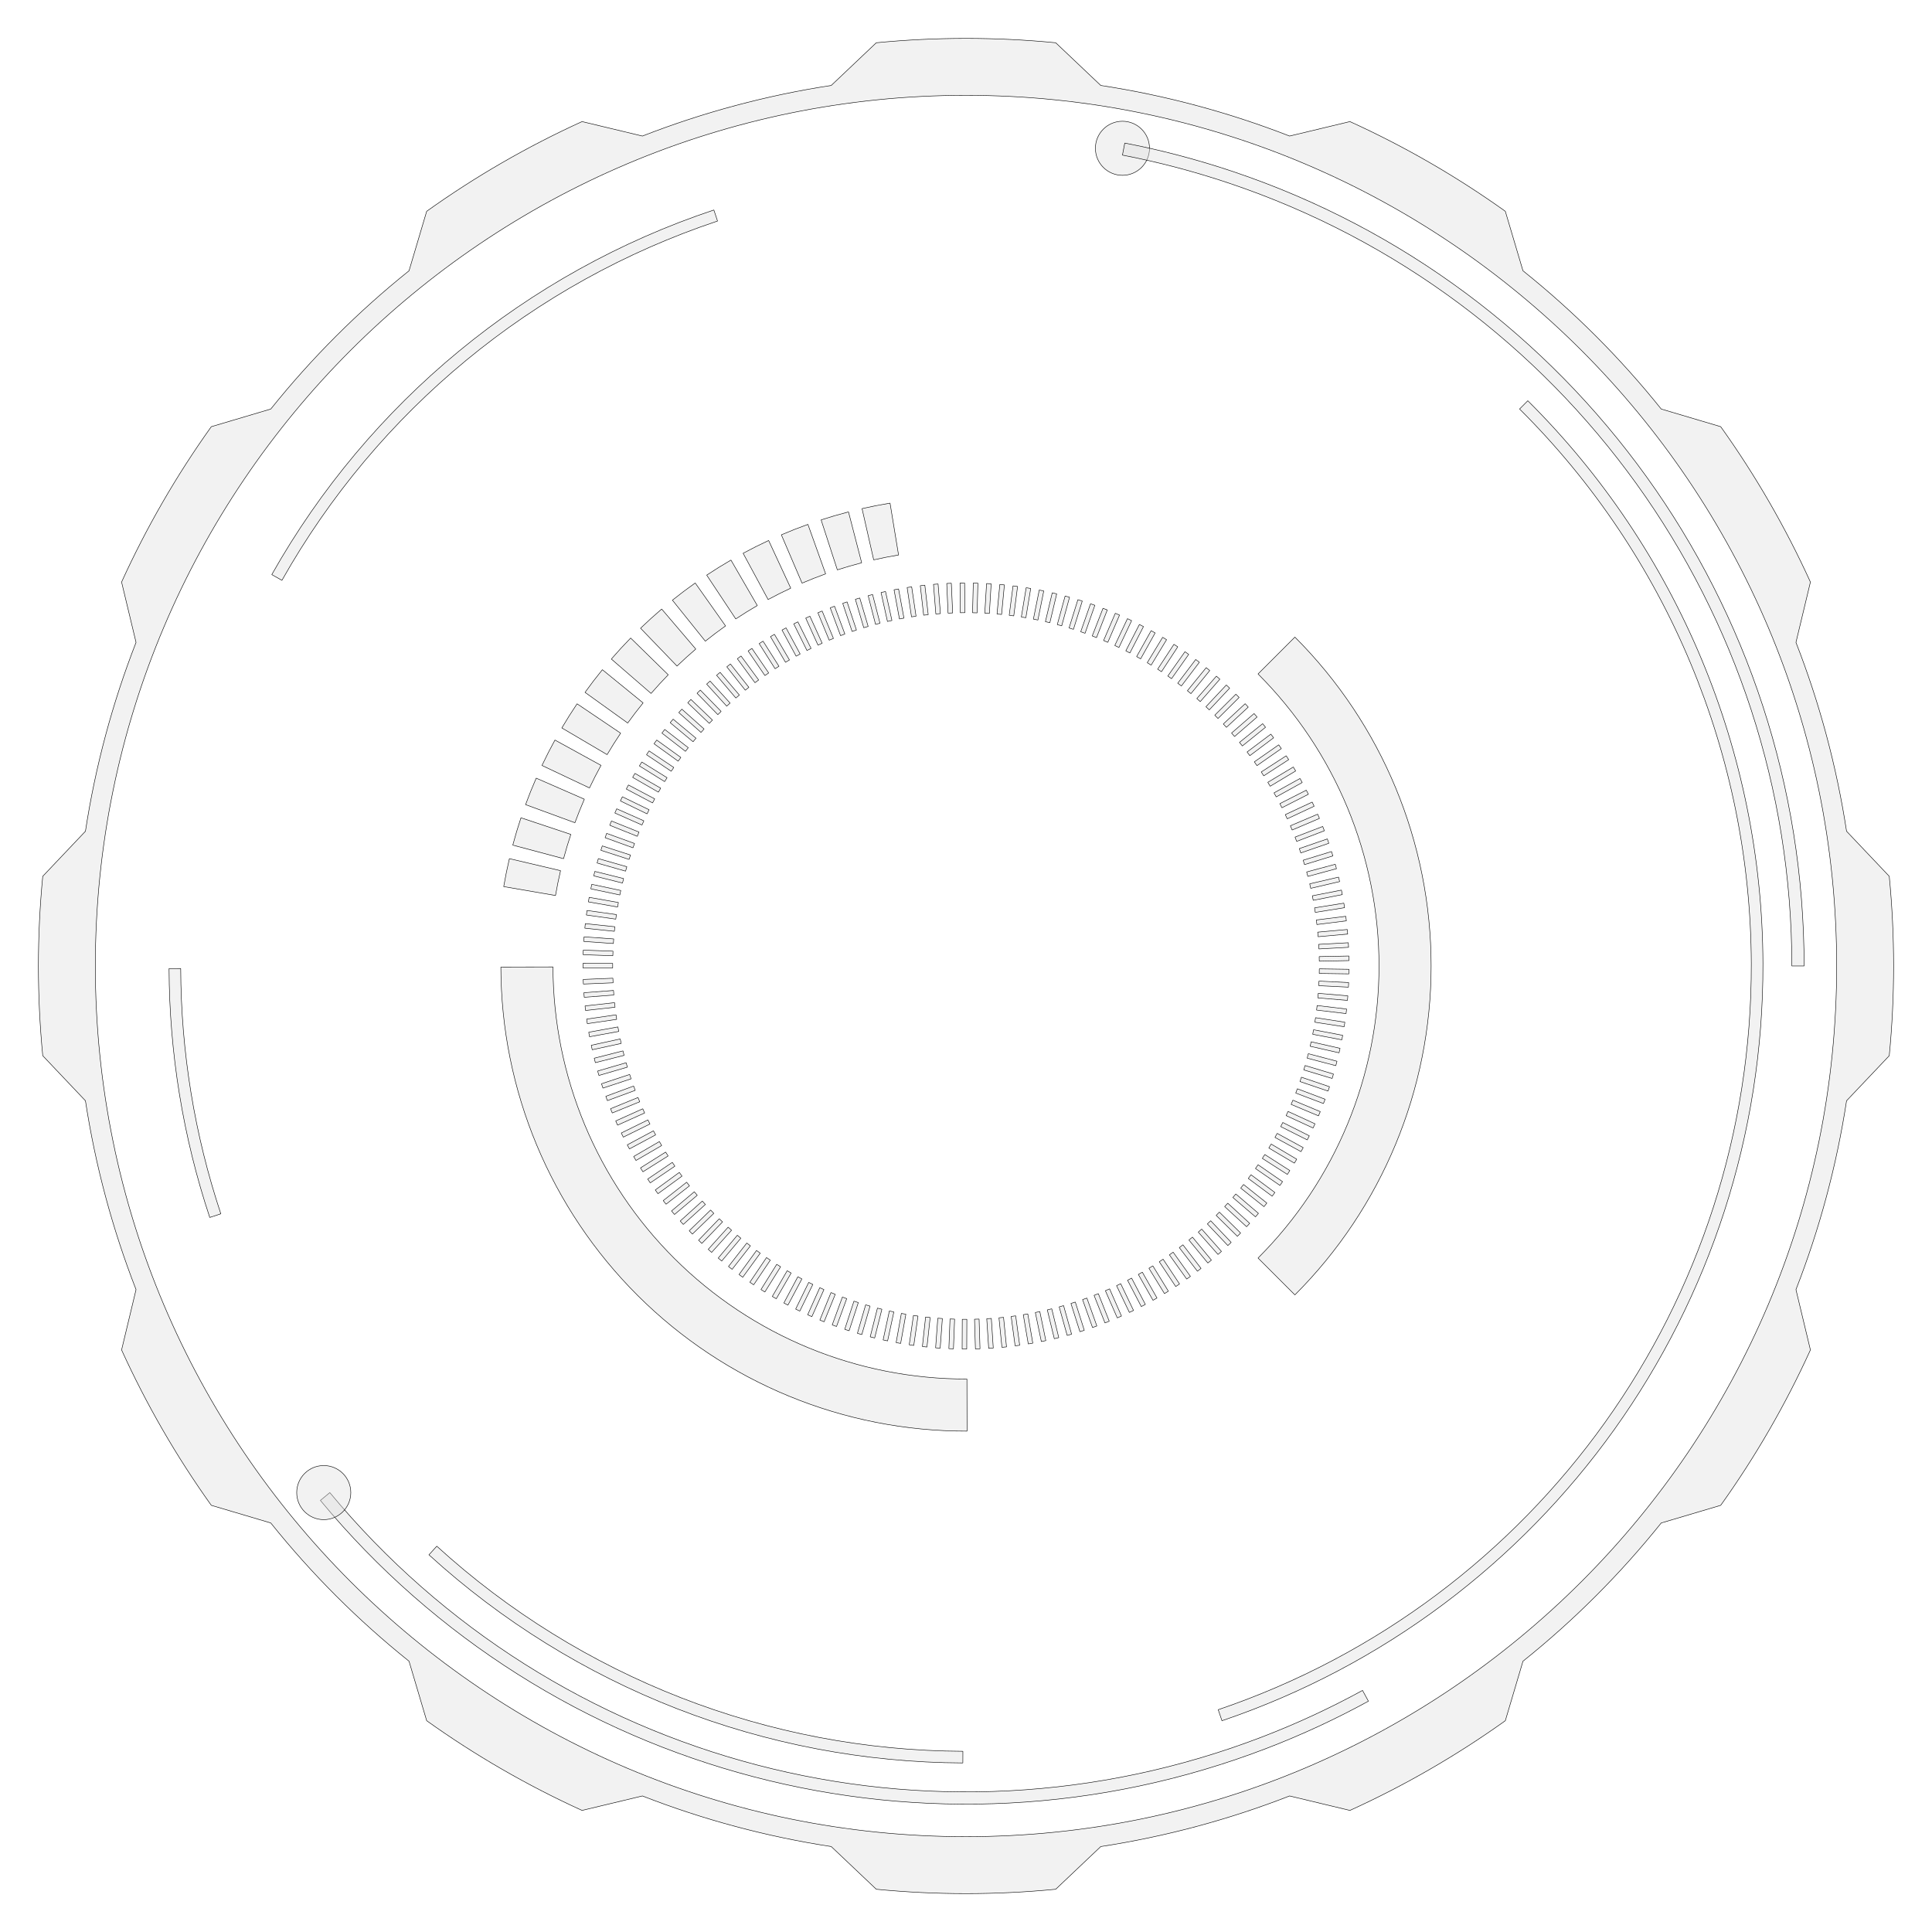
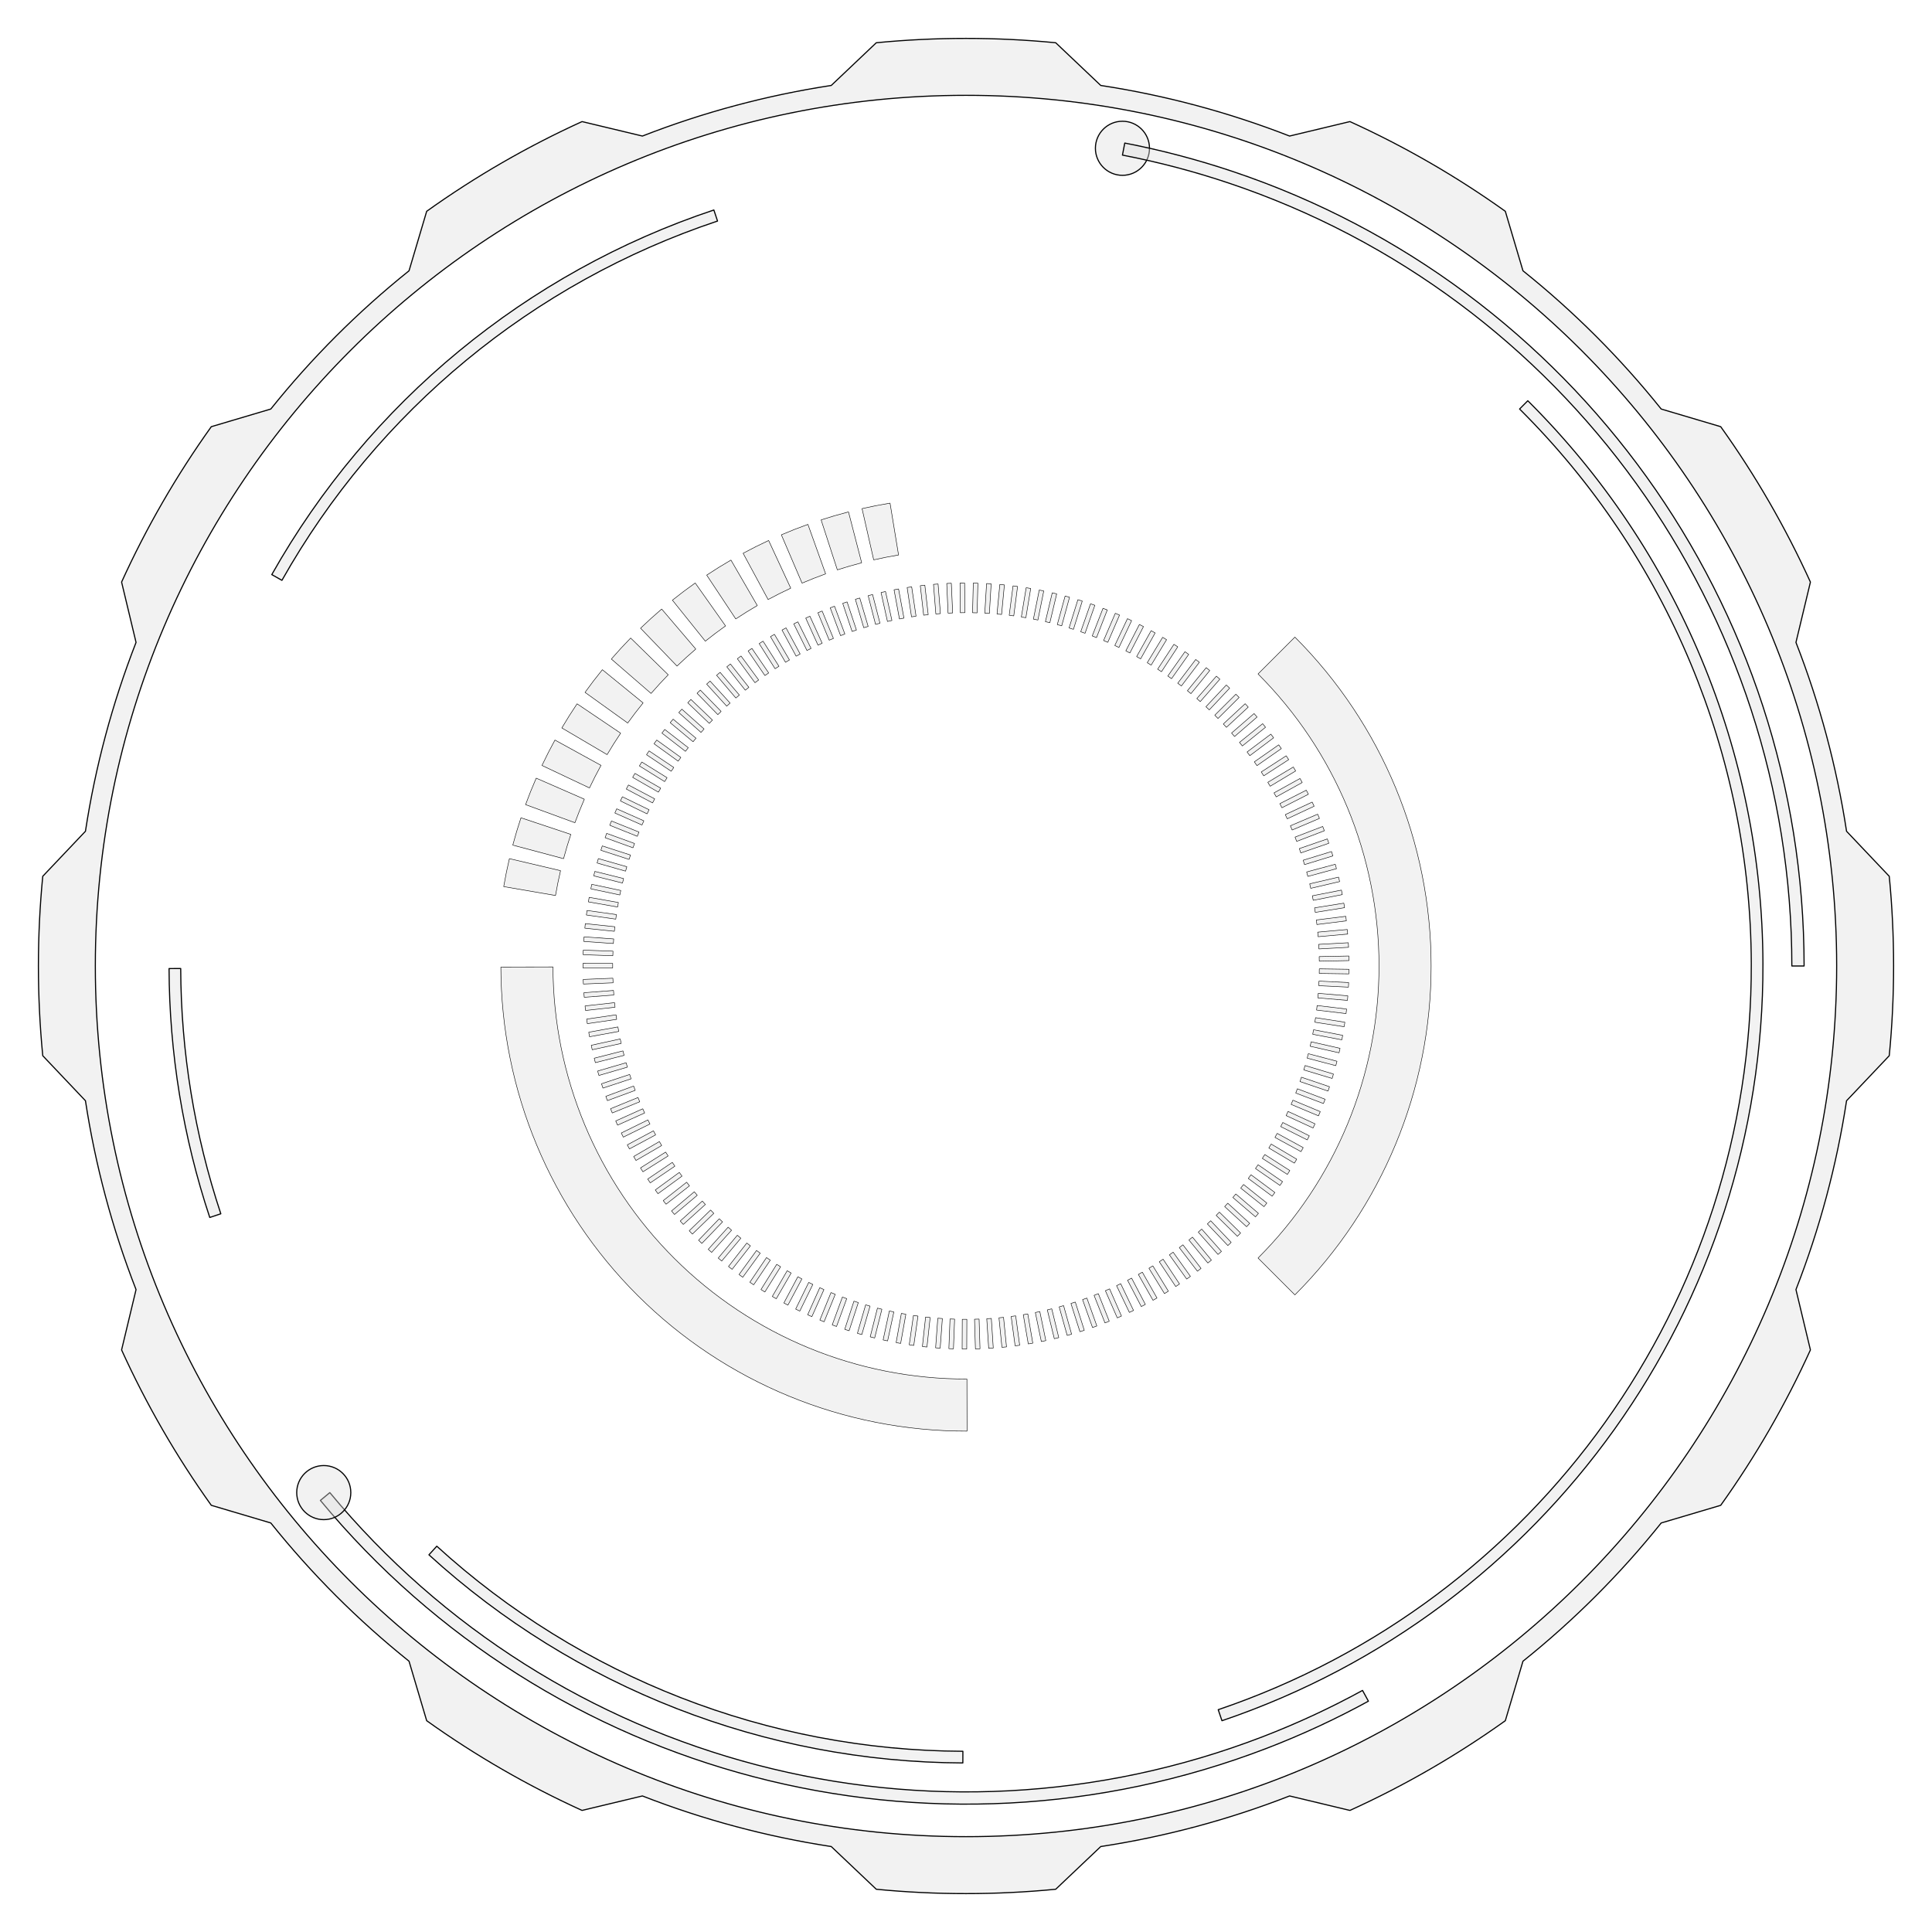
<svg xmlns="http://www.w3.org/2000/svg" xmlns:xlink="http://www.w3.org/1999/xlink" width="100%" height="100%" viewBox="0 0 4000 4000" version="1.1" style="fill-rule:evenodd;clip-rule:evenodd;stroke-linecap:round;stroke-linejoin:round;stroke-miterlimit:1.5;fill:#E0E0DF;fill-opacity:0.4;stroke:#000;">
  <use xlink:href="#_Image1" x="456.996" y="457.124" width="3085.98px" height="3086.04px" transform="matrix(0.999993,0,0,0.99969,0,0)" />
-   <path d="M2529.93,3562.59c671.354,-227.681 1122.24,-858.75 1120.06,-1567.66c-1.345,-437.606 -176.473,-856.753 -486.858,-1165.24l-17.011,17.115c305.845,303.971 478.412,716.989 479.738,1148.19c2.147,698.539 -442.145,1320.38 -1103.68,1544.73l7.75,22.853Z" style="stroke:#000;stroke-width2.33px;" />
-   <path d="M1477.96,434.76c-388.13,129.45 -714.322,398.487 -915.263,754.893l21.021,11.851c198.002,-351.193 519.423,-616.296 901.877,-743.852l-7.635,-22.892Z" style="stroke:#000;stroke-width2.33px;" />
-   <path d="M888.071,3219.06c302.289,275.724 696.238,429.302 1105.38,430.925l0.096,-24.131c-403.161,-1.6 -791.349,-152.931 -1089.22,-424.622l-16.262,17.828Z" style="stroke:#000;stroke-width2.33px;" />
-   <path d="M350.009,2005.3c0.563,175.162 29.014,349.117 84.284,515.331l22.898,-7.615c-54.462,-163.783 -82.496,-335.193 -83.051,-507.793l-24.131,0.077Z" style="stroke:#000;stroke-width2.33px;" />
-   <path d="M663.312,3106.45c475.376,574.298 1264.46,780.759 1960.19,512.875c71.968,-27.711 142.009,-60.189 209.657,-97.218l-12.185,-22.26c-66.658,36.487 -135.675,68.49 -206.591,95.795c-685.554,263.966 -1463.1,60.525 -1931.52,-505.374l-19.55,16.182Z" style="stroke:#000;stroke-width2.33px;" />
-   <circle cx="2323.91" cy="307" r="56" style="stroke:#000;stroke-width2.33px;" />
-   <circle cx="670.312" cy="3090.26" r="56" style="stroke:#000;stroke-width2.33px;" />
-   <path d="M2185.74,88.503c-123.536,-12.004 -247.944,-12.004 -371.48,-0l-93.233,88.401c-133.775,20.471 -264.89,55.603 -390.977,104.762l-124.943,-29.941c-112.987,51.372 -220.728,113.576 -321.711,185.74l-36.541,123.174c-105.618,84.615 -201.601,180.598 -286.216,286.216l-123.174,36.541c-72.164,100.983 -134.368,208.724 -185.74,321.711l29.941,124.943c-49.159,126.087 -84.291,257.202 -104.762,390.977l-88.401,93.233c-12.004,123.536 -12.004,247.944 -0,371.48l88.401,93.233c20.471,133.775 55.603,264.89 104.762,390.977l-29.941,124.943c51.372,112.987 113.576,220.728 185.74,321.711l123.174,36.541c84.615,105.618 180.598,201.601 286.216,286.216l36.541,123.174c100.983,72.164 208.724,134.368 321.711,185.74l124.943,-29.941c126.087,49.159 257.202,84.291 390.977,104.762l93.233,88.401c123.536,12.004 247.944,12.004 371.48,0l93.233,-88.401c133.775,-20.471 264.89,-55.603 390.977,-104.762l124.943,29.941c112.987,-51.372 220.728,-113.576 321.711,-185.74l36.541,-123.174c105.618,-84.615 201.601,-180.598 286.216,-286.216l123.174,-36.541c72.164,-100.983 134.368,-208.724 185.74,-321.711l-29.941,-124.943c49.159,-126.087 84.291,-257.202 104.762,-390.977l88.401,-93.233c12.004,-123.536 12.004,-247.944 0,-371.48l-88.401,-93.233c-20.471,-133.775 -55.603,-264.89 -104.762,-390.977l29.941,-124.943c-51.372,-112.987 -113.576,-220.728 -185.74,-321.711l-123.174,-36.541c-84.615,-105.618 -180.598,-201.601 -286.216,-286.216l-36.541,-123.174c-100.983,-72.164 -208.724,-134.368 -321.711,-185.74l-124.943,29.941c-126.087,-49.159 -257.202,-84.291 -390.977,-104.762l-93.233,-88.401Zm-185.74,108.872c994.896,-0 1802.62,807.729 1802.62,1802.62c0,994.896 -807.729,1802.62 -1802.62,1802.62c-994.896,0 -1802.62,-807.729 -1802.62,-1802.62c-0,-994.896 807.729,-1802.62 1802.62,-1802.62Z" style="stroke:#000;stroke-width2.33px;" />
-   <path d="M3735.21,1999.97c-0.013,-745.52 -476.234,-1407.71 -1183,-1644.97c-73.11,-24.543 -147.774,-44.184 -223.497,-58.793l-4.808,24.918c74.616,14.395 148.188,33.75 220.229,57.933c696.424,233.785 1165.68,886.291 1165.69,1620.91l25.378,-0Z" style="stroke:#000;stroke-width2.33px;" />
+   <path d="M2529.93,3562.59c671.354,-227.681 1122.24,-858.75 1120.06,-1567.66c-1.345,-437.606 -176.473,-856.753 -486.858,-1165.24l-17.011,17.115c305.845,303.971 478.412,716.989 479.738,1148.19c2.147,698.539 -442.145,1320.38 -1103.68,1544.73l7.75,22.853Z" style="stroke:#000;stroke-width:2.33px;" />
+   <path d="M1477.96,434.76c-388.13,129.45 -714.322,398.487 -915.263,754.893l21.021,11.851c198.002,-351.193 519.423,-616.296 901.877,-743.852l-7.635,-22.892Z" style="stroke:#000;stroke-width:2.33px;" />
+   <path d="M888.071,3219.06c302.289,275.724 696.238,429.302 1105.38,430.925l0.096,-24.131c-403.161,-1.6 -791.349,-152.931 -1089.22,-424.622l-16.262,17.828Z" style="stroke:#000;stroke-width:2.33px;" />
+   <path d="M350.009,2005.3c0.563,175.162 29.014,349.117 84.284,515.331l22.898,-7.615c-54.462,-163.783 -82.496,-335.193 -83.051,-507.793l-24.131,0.077Z" style="stroke:#000;stroke-width:2.33px;" />
+   <path d="M663.312,3106.45c475.376,574.298 1264.46,780.759 1960.19,512.875c71.968,-27.711 142.009,-60.189 209.657,-97.218l-12.185,-22.26c-66.658,36.487 -135.675,68.49 -206.591,95.795c-685.554,263.966 -1463.1,60.525 -1931.52,-505.374l-19.55,16.182Z" style="stroke:#000;stroke-width:2.33px;" />
+   <circle cx="2323.91" cy="307" r="56" style="stroke:#000;stroke-width:2.33px;" />
+   <circle cx="670.312" cy="3090.26" r="56" style="stroke:#000;stroke-width:2.33px;" />
+   <path d="M2185.74,88.503c-123.536,-12.004 -247.944,-12.004 -371.48,-0l-93.233,88.401c-133.775,20.471 -264.89,55.603 -390.977,104.762l-124.943,-29.941c-112.987,51.372 -220.728,113.576 -321.711,185.74l-36.541,123.174c-105.618,84.615 -201.601,180.598 -286.216,286.216l-123.174,36.541c-72.164,100.983 -134.368,208.724 -185.74,321.711l29.941,124.943c-49.159,126.087 -84.291,257.202 -104.762,390.977l-88.401,93.233c-12.004,123.536 -12.004,247.944 -0,371.48l88.401,93.233c20.471,133.775 55.603,264.89 104.762,390.977l-29.941,124.943c51.372,112.987 113.576,220.728 185.74,321.711l123.174,36.541c84.615,105.618 180.598,201.601 286.216,286.216l36.541,123.174c100.983,72.164 208.724,134.368 321.711,185.74l124.943,-29.941c126.087,49.159 257.202,84.291 390.977,104.762l93.233,88.401c123.536,12.004 247.944,12.004 371.48,0l93.233,-88.401c133.775,-20.471 264.89,-55.603 390.977,-104.762l124.943,29.941c112.987,-51.372 220.728,-113.576 321.711,-185.74l36.541,-123.174c105.618,-84.615 201.601,-180.598 286.216,-286.216l123.174,-36.541c72.164,-100.983 134.368,-208.724 185.74,-321.711l-29.941,-124.943c49.159,-126.087 84.291,-257.202 104.762,-390.977l88.401,-93.233c12.004,-123.536 12.004,-247.944 0,-371.48l-88.401,-93.233c-20.471,-133.775 -55.603,-264.89 -104.762,-390.977l29.941,-124.943c-51.372,-112.987 -113.576,-220.728 -185.74,-321.711l-123.174,-36.541c-84.615,-105.618 -180.598,-201.601 -286.216,-286.216l-36.541,-123.174c-100.983,-72.164 -208.724,-134.368 -321.711,-185.74l-124.943,29.941c-126.087,-49.159 -257.202,-84.291 -390.977,-104.762l-93.233,-88.401Zm-185.74,108.872c994.896,-0 1802.62,807.729 1802.62,1802.62c0,994.896 -807.729,1802.62 -1802.62,1802.62c-994.896,0 -1802.62,-807.729 -1802.62,-1802.62c-0,-994.896 807.729,-1802.62 1802.62,-1802.62Z" style="stroke:#000;stroke-width:2.33px;" />
+   <path d="M3735.21,1999.97c-0.013,-745.52 -476.234,-1407.71 -1183,-1644.97c-73.11,-24.543 -147.774,-44.184 -223.497,-58.793l-4.808,24.918c74.616,14.395 148.188,33.75 220.229,57.933c696.424,233.785 1165.68,886.291 1165.69,1620.91l25.378,-0Z" style="stroke:#000;stroke-width:2.33px;" />
  <path d="M2680.93,2680.94c180.597,-180.598 282.056,-425.541 282.056,-680.944c-0,-255.403 -101.459,-500.346 -282.056,-680.944l-76.299,76.299c160.362,160.362 250.453,377.859 250.453,604.645c-0,226.786 -90.091,444.283 -250.453,604.645l76.299,76.299Z" />
  <path d="M1036.98,2002.16c0.573,255.403 102.58,500.118 283.582,680.31c181.002,180.193 426.171,281.102 681.574,280.53l-0.242,-107.902c-226.785,0.508 -444.484,-89.095 -605.205,-249.097c-160.721,-160.002 -251.298,-377.297 -251.807,-604.082l-107.902,0.241Z" />
  <path d="M1054.64,1777.73c-4.508,19.172 -8.432,38.477 -11.765,57.887l107.242,18.419c2.96,-17.235 6.444,-34.377 10.447,-51.4l-105.924,-24.906Zm23.974,-84.579c-6.223,18.685 -11.876,37.556 -16.952,56.585l105.137,28.042c4.507,-16.897 9.527,-33.653 15.053,-50.245l-103.238,-34.382Zm31.525,-82.066c-7.887,18.047 -15.224,36.329 -21.999,54.821l102.17,37.435c6.016,-16.42 12.531,-32.654 19.534,-48.678l-99.705,-43.578Zm38.817,-78.877c-9.487,17.259 -18.446,34.802 -26.867,52.606l98.367,46.521c7.476,-15.809 15.432,-31.387 23.856,-46.712l-95.356,-52.415Zm45.792,-75.045c-11.009,16.331 -21.519,32.992 -31.515,49.962l93.757,55.226c8.875,-15.068 18.207,-29.863 27.983,-44.364l-90.225,-60.824Zm52.39,-70.596c-12.441,15.268 -24.414,30.911 -35.903,46.907l88.377,63.479c10.202,-14.204 20.834,-28.094 31.881,-41.651l-84.355,-68.735Zm58.56,-65.568c-13.771,14.08 -27.109,28.576 -39.998,43.467l82.275,71.211c11.444,-13.223 23.289,-26.095 35.516,-38.597l-77.793,-76.081Zm64.249,-60.005c-14.987,12.778 -29.582,26.008 -43.765,39.673l75.498,78.359c12.594,-12.134 25.554,-23.882 38.862,-35.227l-70.595,-82.805Zm69.413,-53.948c-16.081,11.37 -31.813,23.226 -47.174,35.552l68.103,84.866c13.639,-10.945 27.608,-21.473 41.888,-31.569l-62.817,-88.849Zm74.007,-47.45c-17.044,9.869 -33.783,20.254 -50.196,31.141l60.149,90.676c14.573,-9.667 29.437,-18.888 44.571,-27.651l-54.524,-94.166Zm77.995,-40.563c-17.867,8.287 -35.477,17.116 -52.806,26.474l51.702,95.745c15.387,-8.31 31.024,-16.149 46.889,-23.508l-45.785,-98.711Zm81.343,-33.343c-18.543,6.637 -36.879,13.837 -54.984,21.59l42.832,100.028c16.076,-6.884 32.358,-13.277 48.823,-19.171l-36.671,-102.447Zm84.025,-25.85c-19.067,4.933 -37.979,10.445 -56.711,16.528l33.611,103.492c16.633,-5.402 33.426,-10.296 50.356,-14.677l-27.256,-105.343Zm86.019,-18.146c-19.435,3.188 -38.768,6.968 -57.973,11.332l24.114,106.107c17.053,-3.875 34.22,-7.231 51.477,-10.063l-17.618,-107.376Z" />
  <path d="M1992.26,2731.46c2.577,0.027 5.158,0.04 7.742,0.04c0.606,0 1.211,-0.001 1.766,-0.002l-0.251,61.527l-9.508,-0.039l0.251,-61.526Zm34.866,-0.455l1.882,61.49l-9.504,0.291l-1.882,-61.495c3.165,-0.075 6.325,-0.17 9.504,-0.286Zm-60.219,-0.242c3.159,0.141 6.327,0.262 9.501,0.363l-2.383,61.475l-9.501,-0.368l2.383,-61.47Zm85.545,-1.118l4.012,61.368l-9.488,0.62l-4.012,-61.376c3.185,-0.185 6.365,-0.39 9.488,-0.612Zm-110.86,-0.448c3.156,0.25 6.318,0.48 9.483,0.689l-4.511,61.338l-9.483,-0.697l4.511,-61.33Zm136.125,-1.785l6.134,61.168l-9.46,0.949l-6.135,-61.178c3.16,-0.293 6.314,-0.606 9.461,-0.939Zm-161.371,-0.653c3.146,0.359 6.298,0.698 9.453,1.016l-6.632,61.122l-9.453,-1.026l6.632,-61.112Zm186.545,-2.452l8.247,60.892l-9.422,1.276l-8.248,-60.902c3.165,-0.404 6.323,-0.829 9.423,-1.266Zm-211.693,-0.859c3.13,0.468 6.265,0.915 9.413,1.343l-8.744,60.829l-9.411,-1.352l8.742,-60.82Zm236.745,-3.12l10.349,60.546l-9.372,1.602l-10.351,-60.554c3.127,-0.511 6.247,-1.041 9.374,-1.594Zm-261.763,-1.064c3.111,0.577 6.229,1.133 9.36,1.67l-10.843,60.466l-9.358,-1.678l10.841,-60.458Zm286.661,-3.784l12.438,60.13l-9.311,1.926l-12.439,-60.137c3.117,-0.622 6.226,-1.263 9.312,-1.919Zm-311.519,-1.269c3.094,0.685 6.195,1.351 9.296,1.996l-12.928,60.033l-9.295,-2.002l12.927,-60.027Zm336.234,-4.446l14.511,59.649l-9.238,2.248l-14.513,-59.654c3.099,-0.731 6.189,-1.482 9.24,-2.243Zm-360.901,-1.472c3.066,0.792 6.138,1.565 9.221,2.319l-14.998,59.535l-9.22,-2.323l14.997,-59.531Zm385.401,-5.104l16.569,59.104l-9.155,2.567l-16.569,-59.106c3.071,-0.838 6.134,-1.696 9.155,-2.565Zm-409.846,-1.673c3.036,0.899 6.08,1.779 9.134,2.64l-17.051,58.972l-9.134,-2.641l17.051,-58.971Zm434.102,-5.755l18.608,58.495l-9.061,2.882l-18.607,-58.493c3.037,-0.945 6.065,-1.909 9.06,-2.884Zm-458.295,-1.873c3.004,1.005 6.016,1.991 9.036,2.958l-19.085,58.346l-9.037,-2.956l19.086,-58.348Zm482.276,-6.398l20.627,57.822l-8.955,3.194l-20.626,-57.818c2.995,-1.048 5.982,-2.114 8.954,-3.198Zm-506.188,-2.07c2.965,1.108 5.938,2.198 8.927,3.272l-21.099,57.655l-8.928,-3.267l21.1,-57.66Zm529.865,-7.034l22.624,57.085l-8.839,3.504l-22.622,-57.08c2.947,-1.148 5.884,-2.315 8.837,-3.509Zm-553.466,-2.265c2.929,1.214 5.868,2.409 8.808,3.582l-23.091,56.903l-8.81,-3.575l23.093,-56.91Zm576.81,-7.66l24.598,56.286l-8.712,3.808l-24.595,-56.279c2.917,-1.254 5.823,-2.528 8.709,-3.815Zm-600.072,-2.456c2.879,1.313 5.769,2.607 8.678,3.887l-25.058,56.087l-8.681,-3.878l25.061,-56.096Zm623.056,-8.276l26.545,55.423l-8.575,4.107l-26.541,-55.413c2.877,-1.359 5.744,-2.736 8.571,-4.117Zm-645.95,-2.644c2.835,1.414 5.681,2.809 8.537,4.187l-26.998,55.208l-8.542,-4.177l27.003,-55.218Zm668.545,-8.881l28.465,54.495l-8.428,4.402l-28.459,-54.485c2.828,-1.458 5.645,-2.934 8.422,-4.412Zm-691.045,-2.828c2.786,1.512 5.582,3.006 8.386,4.481l-28.909,54.264l-8.391,-4.47l28.914,-54.275Zm713.225,-9.474l30.352,53.502l-8.27,4.691l-30.346,-53.491c2.771,-1.553 5.532,-3.123 8.264,-4.702Zm-735.303,-3.009c2.727,1.605 5.465,3.192 8.225,4.769l-30.789,53.257l-8.231,-4.759l30.795,-53.267Zm757.043,-10.055l32.204,52.444l-8.102,4.976l-32.198,-52.435c2.706,-1.642 5.401,-3.302 8.096,-4.985Zm-778.675,-3.186c2.674,1.701 5.359,3.385 8.055,5.052l-32.633,52.184l-8.061,-5.041l32.639,-52.195Zm799.948,-10.622l34.02,51.321l-7.925,5.254l-34.014,-51.312c2.653,-1.739 5.294,-3.493 7.919,-5.263Zm-821.107,-3.358c2.609,1.79 5.23,3.563 7.875,5.327l-34.44,51.047l-7.882,-5.318l34.447,-51.056Zm841.889,-11.176l35.795,50.133l-7.738,5.525l-35.789,-50.126c2.59,-1.827 5.168,-3.672 7.732,-5.532Zm-862.552,-3.527c2.548,1.881 5.11,3.746 7.687,5.596l-36.206,49.845l-7.693,-5.587l36.212,-49.854Zm882.82,-11.716l37.526,48.881l-7.542,5.79l-37.521,-48.875c2.519,-1.911 5.024,-3.838 7.537,-5.796Zm-902.963,-3.69c2.483,1.967 4.978,3.919 7.489,5.857l-37.927,48.58l-7.494,-5.851l37.932,-48.586Zm922.692,-12.242l39.21,47.566l-7.337,6.047l-39.205,-47.56c2.454,-2 4.895,-4.014 7.332,-6.053Zm-942.291,-3.849c2.412,2.05 4.837,4.086 7.283,6.112l-39.601,47.251l-7.287,-6.107l39.605,-47.256Zm961.46,-12.752l40.844,46.187l-7.123,6.299l-40.841,-46.185c2.38,-2.078 4.745,-4.172 7.12,-6.301Zm-980.493,-4.004c2.341,2.133 4.695,4.251 7.069,6.359l-41.226,45.861l-7.071,-6.356l41.228,-45.864Zm999.078,-13.248l42.425,44.749l-6.899,6.542l-42.424,-44.748c2.31,-2.163 4.606,-4.34 6.898,-6.543Zm-1017.52,-4.153c2.269,2.215 4.551,4.415 6.846,6.598l-42.796,44.411l-6.847,-6.598l42.797,-44.411Zm1035.5,-13.727l43.951,43.252l-6.669,6.777l-43.951,-43.252c2.243,-2.251 4.472,-4.515 6.669,-6.777Zm-1053.34,-4.298c2.185,2.285 4.384,4.556 6.615,6.83l-44.312,42.901l-6.613,-6.831l44.31,-42.9Zm1070.69,-14.19l45.42,41.697l-6.43,7.004l-45.422,-41.699c2.164,-2.326 4.313,-4.666 6.432,-7.002Zm-1087.9,-4.438c2.104,2.358 4.223,4.703 6.375,7.053l-45.768,41.336l-6.373,-7.056l45.766,-41.333Zm1104.61,-14.637l46.828,40.09l-6.184,7.222l-46.832,-40.093c2.074,-2.388 4.133,-4.79 6.188,-7.219Zm-1121.16,-4.573c2.026,2.436 4.069,4.858 6.129,7.269l-47.165,39.717l-6.125,-7.273l47.161,-39.713Zm1137.2,-15.067l48.175,38.431l-5.929,7.433l-48.181,-38.436c1.994,-2.463 3.973,-4.94 5.935,-7.428Zm-1153.08,-4.702c1.941,2.504 3.898,4.994 5.874,7.476l-48.499,38.048l-5.869,-7.481l48.494,-38.043Zm1168.44,-15.479l49.46,36.724l-5.668,7.633l-49.468,-36.729c1.912,-2.534 3.807,-5.082 5.676,-7.628Zm-1183.63,-4.826c1.86,2.579 3.737,5.144 5.613,7.674l-49.771,36.33l-5.606,-7.679l49.764,-36.325Zm1198.28,-15.874l50.68,34.971l-5.4,7.826l-50.689,-34.977c1.816,-2.589 3.615,-5.19 5.409,-7.82Zm-1212.77,-4.944c1.759,2.625 3.535,5.238 5.345,7.864l-50.979,34.567l-5.336,-7.869l50.97,-34.562Zm1226.69,-16.25l51.836,33.177l-5.125,8.008l-51.847,-33.184c1.731,-2.659 3.446,-5.33 5.136,-8.001Zm-1240.45,-5.057c1.678,2.702 3.374,5.391 5.069,8.044l-52.121,32.764l-5.06,-8.05l52.112,-32.758Zm1253.63,-16.608l52.928,31.344l-4.845,8.181l-52.939,-31.35c1.633,-2.708 3.248,-5.428 4.856,-8.175Zm-1266.64,-5.163c1.578,2.748 3.173,5.484 4.788,8.214l-53.199,30.922l-4.778,-8.221l53.189,-30.915Zm1279.07,-16.947l53.956,29.475l-4.559,8.344l-53.965,-29.481c1.538,-2.764 3.058,-5.539 4.568,-8.338Zm-1291.32,-5.264c1.485,2.807 2.988,5.604 4.5,8.376l-54.211,29.044l-4.49,-8.381l54.201,-29.039Zm1302.97,-17.266l54.918,27.574l-4.266,8.497l-54.928,-27.579c1.445,-2.823 2.872,-5.657 4.276,-8.492Zm-1314.44,-5.357c1.386,2.857 2.79,5.705 4.206,8.527l-55.159,27.133l-4.197,-8.531l55.15,-27.129Zm1325.3,-17.565l55.817,25.642l-3.97,8.64l-55.825,-25.646c1.345,-2.87 2.671,-5.75 3.978,-8.636Zm-1335.97,-5.445c1.284,2.9 2.586,5.789 3.907,8.668l-56.042,25.194l-3.899,-8.672l56.034,-25.19Zm1346.03,-17.842l56.652,23.683l-3.668,8.772l-56.658,-23.686c1.243,-2.912 2.467,-5.834 3.674,-8.769Zm-1355.89,-5.527c1.178,2.933 2.375,5.856 3.602,8.799l-56.86,23.228l-3.596,-8.802l56.854,-23.225Zm1365.13,-18.098l57.423,21.699l-3.361,8.894l-57.428,-21.701c1.141,-2.956 2.263,-5.922 3.366,-8.892Zm-1374.18,-5.601c1.079,2.984 2.178,5.959 3.293,8.919l-57.616,21.237l-3.288,-8.921l57.611,-21.235Zm1382.59,-18.332l58.132,19.692l-3.051,9.005l-58.135,-19.693c1.036,-2.991 2.054,-5.991 3.054,-9.004Zm-1390.8,-5.67c0.977,3.028 1.974,6.048 2.979,9.029l-58.307,19.224l-2.977,-9.03l58.305,-19.223Zm1398.36,-18.543l58.777,17.664l-2.736,9.106l-58.778,-17.665c0.932,-3.027 1.844,-6.064 2.737,-9.105Zm-1405.73,-5.731c0.872,3.065 1.763,6.122 2.661,9.128l-58.936,17.19l-2.662,-9.128l58.937,-17.19Zm1412.44,-18.732l59.36,15.618l-2.42,9.195l-59.357,-15.617c0.824,-3.055 1.629,-6.117 2.417,-9.196Zm-1418.96,-5.784c0.765,3.094 1.549,6.18 2.341,9.215l-59.501,15.138l-2.344,-9.215l59.504,-15.138Zm1424.81,-18.898l59.878,13.553l-2.099,9.273l-59.872,-13.552c0.717,-3.082 1.414,-6.172 2.093,-9.274Zm-1430.46,-5.831c0.654,3.114 1.329,6.222 2.017,9.291l-60.001,13.069l-2.024,-9.291l60.008,-13.069Zm1435.46,-19.041l60.33,11.473l-1.776,9.341l-60.323,-11.472c0.61,-3.108 1.2,-6.223 1.769,-9.342Zm-1440.24,-5.87c0.545,3.128 1.109,6.249 1.693,9.356l-60.436,10.984l-1.701,-9.355l60.444,-10.985Zm1444.36,-19.159l60.715,9.378l-1.451,9.397l-60.706,-9.377c0.501,-3.127 0.982,-6.26 1.442,-9.398Zm-1448.28,-5.902c0.433,3.132 0.887,6.258 1.365,9.409l-60.803,8.885l-1.375,-9.407l60.813,-8.887Zm1451.53,-19.254l61.029,7.27l-1.124,9.441l-61.02,-7.269c0.391,-3.141 0.763,-6.287 1.115,-9.442Zm-1454.57,-5.928c0.327,3.166 0.675,6.326 1.039,9.452l-61.101,6.774l-1.048,-9.45l61.11,-6.776Zm1456.94,-19.326l61.269,5.153l-0.796,9.475l-61.261,-5.152c0.282,-3.155 0.545,-6.314 0.788,-9.476Zm-1459.11,-5.944c0.216,3.155 0.452,6.304 0.711,9.481l-61.324,4.655l-0.719,-9.481l61.332,-4.655Zm1460.62,-19.375l61.432,3.027l-0.468,9.496l-61.425,-3.026c0.174,-3.158 0.328,-6.324 0.461,-9.497Zm-1461.91,-5.955c0.109,3.176 0.237,6.346 0.385,9.5l-61.47,2.527l-0.39,-9.5l61.475,-2.527Zm1462.55,-19.4l61.51,0.896l-0.139,9.506l-61.507,-0.895c0.065,-3.181 0.111,-6.346 0.136,-9.507Zm-1462.96,-11.267c-0.014,1.821 -0.02,3.596 -0.02,5.372c-0,1.373 0.004,2.744 0.012,4.136l-61.535,-0.052l0.008,-9.508l61.535,0.052Zm1462.73,-14.095l61.5,-1.237l0.192,9.506l-61.504,1.237c-0.042,-3.193 -0.105,-6.381 -0.188,-9.506Zm-1462.11,-11.259c-0.131,3.161 -0.242,6.329 -0.332,9.502l-61.491,-2.185l0.338,-9.502l61.485,2.185Zm1461.01,-14.08l61.404,-3.368l0.521,9.494l-61.411,3.368c-0.151,-3.176 -0.323,-6.347 -0.514,-9.494Zm-1459.53,-11.24c-0.239,3.157 -0.459,6.319 -0.658,9.485l-61.361,-4.314l0.667,-9.484l61.352,4.313Zm1457.56,-14.047l61.226,-5.493l0.85,9.47l-61.236,5.493c-0.26,-3.153 -0.539,-6.301 -0.84,-9.47Zm-1455.2,-11.207c-0.349,3.147 -0.678,6.3 -0.986,9.457l-61.15,-6.436l0.995,-9.456l61.141,6.435Zm1452.36,-13.998l60.973,-7.609l1.178,9.435l-60.984,7.61c-0.37,-3.161 -0.76,-6.316 -1.167,-9.436Zm-1449.13,-11.16c-0.457,3.132 -0.895,6.271 -1.312,9.417l-60.865,-8.548l1.322,-9.416l60.855,8.547Zm1445.42,-13.932l60.648,-9.714l1.504,9.388l-60.658,9.715c-0.476,-3.125 -0.973,-6.244 -1.494,-9.389Zm-1441.31,-11.099c-0.567,3.117 -1.114,6.241 -1.64,9.366l-60.507,-10.65l1.648,-9.364l60.499,10.648Zm1436.73,-13.85l60.255,-11.806l1.828,9.331l-60.262,11.807c-0.587,-3.117 -1.194,-6.227 -1.821,-9.332Zm-1431.76,-11.024c-0.675,3.094 -1.33,6.196 -1.966,9.303l-60.08,-12.736l1.971,-9.302l60.075,12.735Zm1426.3,-13.749l59.794,-13.885l2.15,9.262l-59.798,13.885c-0.697,-3.101 -1.414,-6.195 -2.146,-9.262Zm-1420.46,-10.937c-0.782,3.068 -1.545,6.143 -2.289,9.228l-59.588,-14.807l2.293,-9.227l59.584,14.806Zm1414.15,-13.632l59.267,-15.946l2.471,9.181l-59.27,15.947c-0.806,-3.077 -1.631,-6.146 -2.468,-9.182Zm-1407.45,-10.835c-0.889,3.039 -1.759,6.086 -2.61,9.143l-59.031,-16.862l2.612,-9.142l59.029,16.861Zm1400.28,-13.498l58.678,-17.991l2.787,9.09l-58.677,17.991c-0.912,-3.045 -1.844,-6.083 -2.788,-9.09Zm-1392.73,-10.72c-0.995,3.007 -1.972,6.023 -2.929,9.046l-58.409,-18.898l2.926,-9.046l58.412,18.898Zm1384.71,-13.347l58.024,-20.016l3.101,8.988l-58.022,20.015c-1.016,-3.006 -2.051,-6.003 -3.103,-8.987Zm-1376.32,-10.592c-1.1,2.971 -2.182,5.951 -3.243,8.938l-57.725,-20.914l3.238,-8.939l57.73,20.915Zm1367.47,-13.18l57.308,-22.021l3.41,8.876l-57.303,22.018c-1.117,-2.96 -2.253,-5.91 -3.415,-8.873Zm-1358.25,-10.451c-1.204,2.932 -2.39,5.875 -3.553,8.819l-56.978,-22.907l3.547,-8.822l56.984,22.91Zm1348.57,-12.997l56.528,-24.002l3.716,8.752l-56.52,23.998c-1.226,-2.932 -2.47,-5.854 -3.724,-8.748Zm-1338.53,-10.298c-1.305,2.889 -2.593,5.789 -3.858,8.69l-56.168,-24.877l3.85,-8.693l56.176,24.88Zm1328.04,-12.798l55.685,-25.957l4.017,8.618l-55.676,25.953c-1.319,-2.87 -2.656,-5.73 -4.026,-8.614Zm-1317.19,-10.132c-1.405,2.84 -2.791,5.69 -4.159,8.55l-55.294,-26.819l4.149,-8.555l55.304,26.824Zm1305.91,-12.583l54.777,-27.885l4.313,8.473l-54.767,27.88c-1.419,-2.825 -2.856,-5.64 -4.323,-8.468Zm-1294.27,-9.954c-1.504,2.792 -2.991,5.596 -4.454,8.4l-54.356,-28.733l4.444,-8.406l54.366,28.739Zm1282.2,-12.355l53.804,-29.782l4.604,8.319l-53.794,29.776c-1.515,-2.772 -3.048,-5.533 -4.614,-8.313Zm-1269.79,-9.764c-1.599,2.737 -3.18,5.485 -4.742,8.24l-53.354,-30.615l4.732,-8.247l53.364,30.622Zm1256.95,-12.111l52.766,-31.646l4.89,8.154l-52.756,31.64c-1.618,-2.732 -3.254,-5.451 -4.9,-8.148Zm-1243.78,-9.564c-1.689,2.675 -3.362,5.361 -5.025,8.072l-52.287,-32.464l5.015,-8.078l52.297,32.47Zm1230.2,-11.853l51.663,-33.473l5.17,7.98l-51.654,33.466c-1.703,-2.66 -3.423,-5.308 -5.179,-7.973Zm-1216.29,-9.352c-1.787,2.625 -3.558,5.261 -5.301,7.893l-51.156,-34.274l5.293,-7.898l51.164,34.279Zm1201.97,-11.581l50.496,-35.26l5.443,7.795l-50.487,35.254c-1.795,-2.6 -3.606,-5.189 -5.452,-7.789Zm-1187.33,-9.129c-1.871,2.553 -3.727,5.12 -5.57,7.705l-49.96,-36.043l5.563,-7.711l49.967,36.049Zm1172.3,-11.297l49.264,-37.004l5.71,7.602l-49.256,36.999c-1.893,-2.55 -3.802,-5.087 -5.718,-7.597Zm-1156.96,-8.895c-1.96,2.489 -3.904,4.991 -5.833,7.508l-48.7,-37.769l5.827,-7.513l48.706,37.774Zm1141.23,-10.999l47.968,-38.703l5.97,7.399l-47.961,38.699c-1.971,-2.471 -3.958,-4.93 -5.977,-7.395Zm-1125.21,-8.652c-2.045,2.421 -4.074,4.855 -6.089,7.302l-47.377,-39.447l6.084,-7.306l47.382,39.451Zm1108.81,-10.688l46.608,-40.353l6.224,7.188l-46.605,40.349c-2.066,-2.415 -4.148,-4.817 -6.227,-7.184Zm-1092.11,-8.399c-2.127,2.35 -4.24,4.713 -6.336,7.089l-45.992,-41.076l6.334,-7.091l45.994,41.078Zm1075.05,-10.365l45.188,-41.951l6.469,6.968l-45.186,41.949c-2.141,-2.334 -4.296,-4.654 -6.471,-6.966Zm-1057.71,-8.136c-2.211,2.279 -4.407,4.572 -6.577,6.867l-44.546,-42.651l6.576,-6.868l44.547,42.652Zm1040.02,-10.03l43.709,-43.494l6.706,6.74l-43.708,43.494c-2.218,-2.257 -4.45,-4.5 -6.707,-6.74Zm-1022.05,-7.863c-2.283,2.197 -4.552,4.409 -6.808,6.636l-43.042,-44.171l6.809,-6.635l43.041,44.17Zm1003.75,-9.683l42.172,-44.98l6.936,6.503l-42.174,44.982c-2.295,-2.182 -4.605,-4.349 -6.934,-6.505Zm-985.172,-7.581c-2.357,2.116 -4.7,4.248 -7.033,6.398l-41.482,-45.633l7.036,-6.396l41.479,45.631Zm966.272,-9.325l40.58,-46.407l7.157,6.258l-40.583,46.411c-2.376,-2.107 -4.766,-4.198 -7.154,-6.262Zm-947.116,-7.29c-2.435,2.04 -4.858,4.095 -7.249,6.152l-39.867,-47.035l7.252,-6.148l39.864,47.031Zm927.644,-8.955l38.937,-47.774l7.37,6.007l-38.941,47.779c-2.443,-2.02 -4.899,-4.025 -7.366,-6.012Zm-907.926,-6.991c-2.505,1.955 -4.997,3.927 -7.457,5.899l-38.202,-48.376l7.461,-5.892l38.198,48.369Zm887.906,-8.575l37.244,-49.077l7.574,5.748l-37.249,49.084c-2.507,-1.931 -5.026,-3.847 -7.569,-5.755Zm-867.65,-6.682c-2.563,1.861 -5.113,3.739 -7.656,5.638l-36.489,-49.652l7.661,-5.631l36.484,49.645Zm847.104,-8.183l35.505,-50.318l7.769,5.482l-35.511,50.326c-2.578,-1.849 -5.168,-3.681 -7.763,-5.49Zm-826.333,-6.367c-2.63,1.775 -5.247,3.566 -7.846,5.371l-34.731,-50.865l7.852,-5.362l34.725,50.856Zm805.285,-7.781l33.724,-51.494l7.954,5.209l-33.73,51.503c-2.642,-1.76 -5.297,-3.503 -7.948,-5.218Zm-784.023,-6.042c-2.686,1.682 -5.362,3.381 -8.027,5.096l-32.93,-52.013l8.033,-5.086l32.924,52.003Zm762.498,-7.37l31.902,-52.605l8.13,4.93l-31.909,52.615c-2.698,-1.665 -5.407,-3.312 -8.123,-4.94Zm-740.768,-5.709c-2.734,1.581 -5.456,3.18 -8.199,4.815l-31.092,-53.097l8.205,-4.804l31.086,53.086Zm718.789,-6.949l30.044,-53.653l8.296,4.646l-30.05,53.663c-2.752,-1.57 -5.516,-3.122 -8.29,-4.656Zm-696.618,-5.37c-2.794,1.49 -5.576,2.996 -8.361,4.528l-29.217,-54.115l8.366,-4.517l29.212,54.104Zm674.213,-6.518l28.152,-54.635l8.452,4.355l-28.157,54.645c-2.801,-1.47 -5.612,-2.923 -8.447,-4.365Zm-651.627,-5.023c-2.845,1.392 -5.679,2.801 -8.513,4.234l-27.31,-55.067l8.517,-4.225l27.306,55.058Zm628.821,-6.08l26.229,-55.553l8.598,4.059l-26.234,55.563c-2.855,-1.375 -5.721,-2.732 -8.593,-4.069Zm-605.846,-4.669c-2.887,1.29 -5.764,2.598 -8.655,3.935l-25.374,-55.956l8.66,-3.926l25.369,55.947Zm582.666,-5.632l24.279,-56.408l8.733,3.759l-24.282,56.415c-2.903,-1.275 -5.815,-2.531 -8.73,-3.766Zm-559.329,-4.309c-2.947,1.195 -5.885,2.409 -8.788,3.63l-23.409,-56.78l8.79,-3.624l23.407,56.774Zm535.803,-5.178l22.302,-57.199l8.859,3.454l-22.305,57.204c-2.944,-1.172 -5.897,-2.325 -8.856,-3.459Zm-512.133,-3.944c-2.972,1.086 -5.935,2.191 -8.909,3.322l-21.421,-57.541l8.911,-3.317l21.419,57.536Zm488.29,-4.716l20.302,-57.927l8.973,3.144l-20.304,57.931c-2.979,-1.068 -5.968,-2.116 -8.971,-3.148Zm-464.316,-3.573c-3.016,0.984 -6.024,1.988 -9.019,3.008l-19.41,-58.238l9.021,-3.006l19.408,58.236Zm440.184,-4.248l18.281,-58.593l9.076,2.832l-18.281,58.593c-3.015,-0.963 -6.04,-1.907 -9.076,-2.832Zm-415.934,-3.198c-3.053,0.879 -6.098,1.777 -9.119,2.691l-17.378,-58.872l9.119,-2.692l17.378,58.873Zm391.543,-3.775l16.24,-59.194l9.169,2.515l-16.239,59.192c-3.049,-0.857 -6.106,-1.695 -9.17,-2.513Zm-367.047,-2.819c-3.083,0.772 -6.157,1.564 -9.208,2.371l-15.327,-59.442l9.207,-2.374l15.328,59.445Zm342.428,-3.297l14.18,-59.732l9.251,2.196l-14.179,59.728c-3.074,-0.75 -6.155,-1.479 -9.252,-2.192Zm-317.718,-2.436c-3.104,0.663 -6.2,1.346 -9.285,2.048l-13.259,-59.949l9.283,-2.053l13.261,59.954Zm292.901,-2.816l12.104,-60.205l9.322,1.874l-12.103,60.198c-3.102,-0.642 -6.21,-1.264 -9.323,-1.867Zm-268.006,-2.051c-3.117,0.553 -6.228,1.126 -9.35,1.722l-11.177,-60.389l9.349,-1.731l11.178,60.398Zm243.021,-2.332l10.014,-60.611l9.381,1.549l-10.012,60.603c-3.12,-0.534 -6.246,-1.047 -9.383,-1.541Zm-217.972,-1.665c-3.157,0.447 -6.309,0.915 -9.404,1.396l-9.08,-60.763l9.403,-1.405l9.081,60.772Zm192.851,-1.847l7.91,-60.947l9.429,1.223l-7.909,60.938c-3.136,-0.424 -6.278,-0.828 -9.43,-1.214Zm-167.679,-1.278c-3.156,0.337 -6.306,0.693 -9.447,1.069l-6.971,-61.066l9.447,-1.078l6.971,61.075Zm142.452,-1.36l5.795,-61.211l9.465,0.896l-5.793,61.202c-3.149,-0.316 -6.303,-0.611 -9.467,-0.887Zm-117.188,-0.89c-3.183,0.228 -6.362,0.476 -9.479,0.741l-4.851,-61.296l9.478,-0.75l4.852,61.305Zm91.886,-0.875l3.67,-61.398l9.491,0.567l-3.67,61.39c-3.158,-0.206 -6.322,-0.393 -9.491,-0.559Zm-66.56,-0.504c-3.166,0.117 -6.328,0.255 -9.499,0.415l-2.724,-61.45l9.498,-0.421l2.725,61.456Zm41.213,-0.391l1.54,-61.503l9.505,0.238l-1.54,61.498c-3.165,-0.098 -6.333,-0.176 -9.505,-0.233Zm-15.855,-0.12c-3.181,0.009 -6.358,0.04 -9.508,0.09l-0.593,-61.52l9.508,-0.091l0.593,61.521Z" />
  <defs />
</svg>
